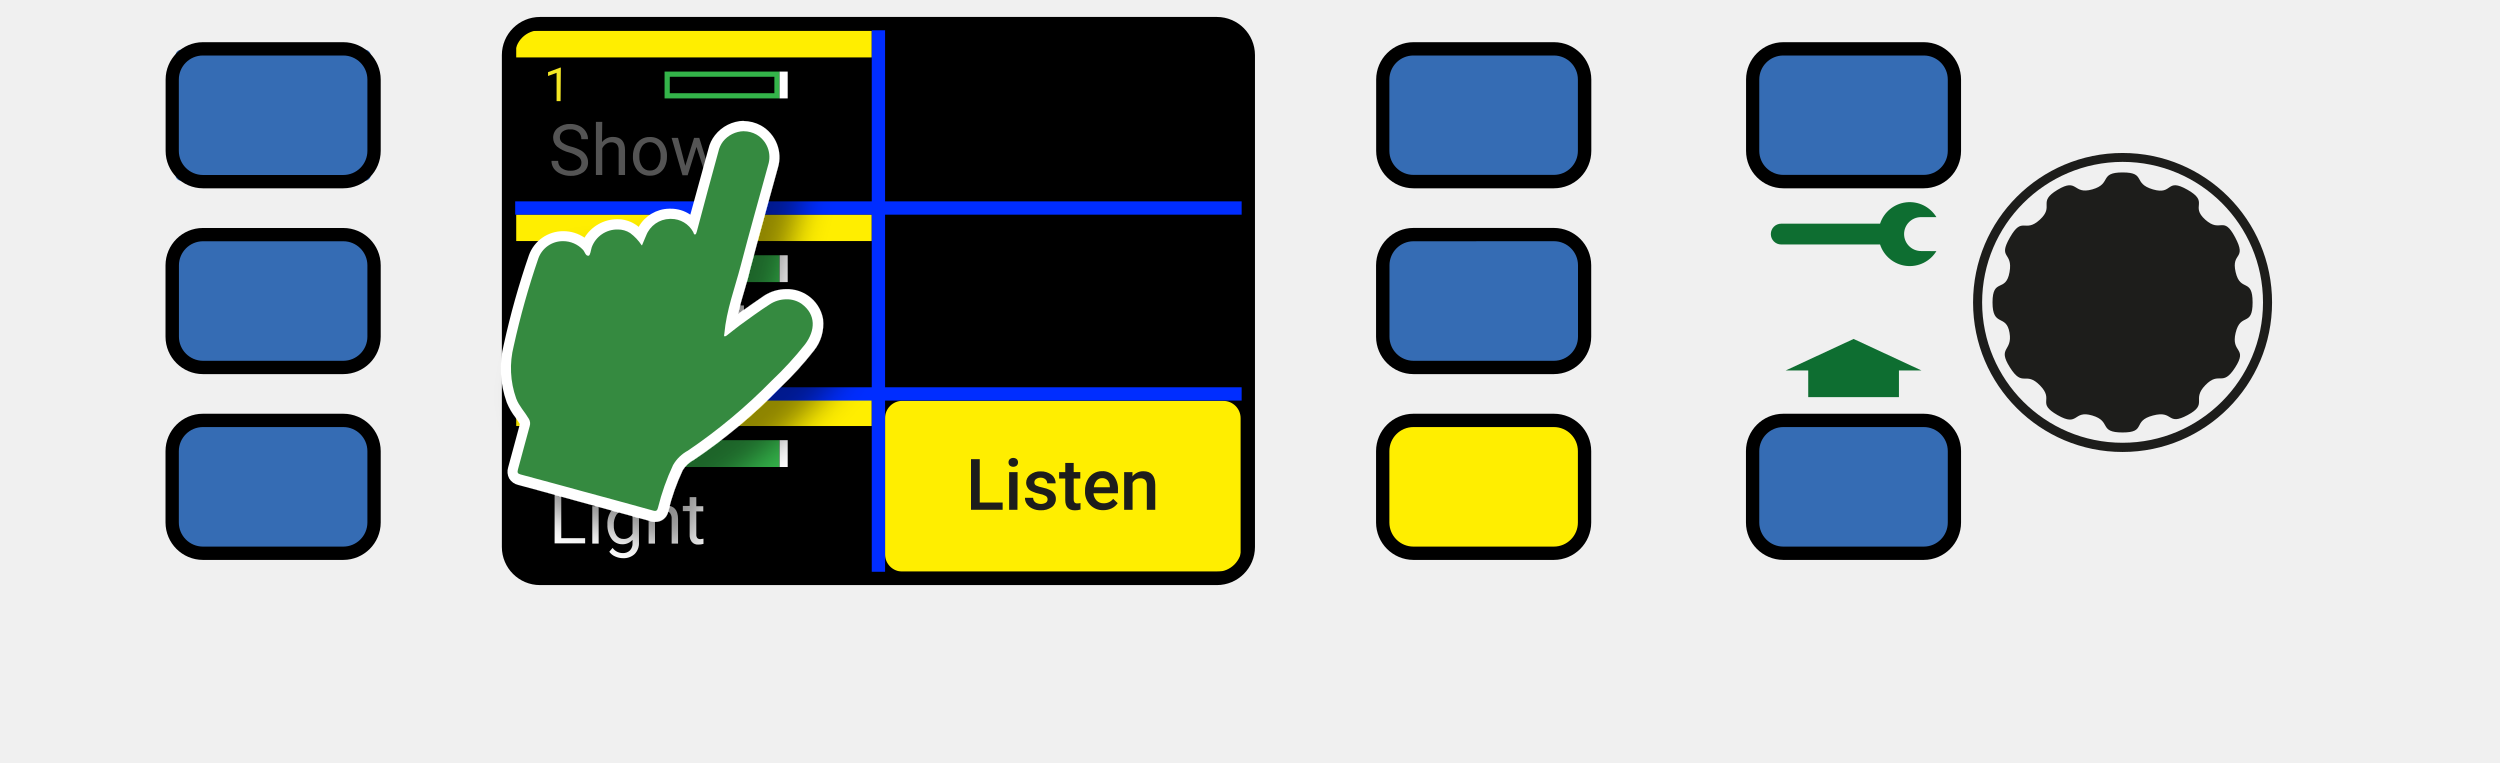
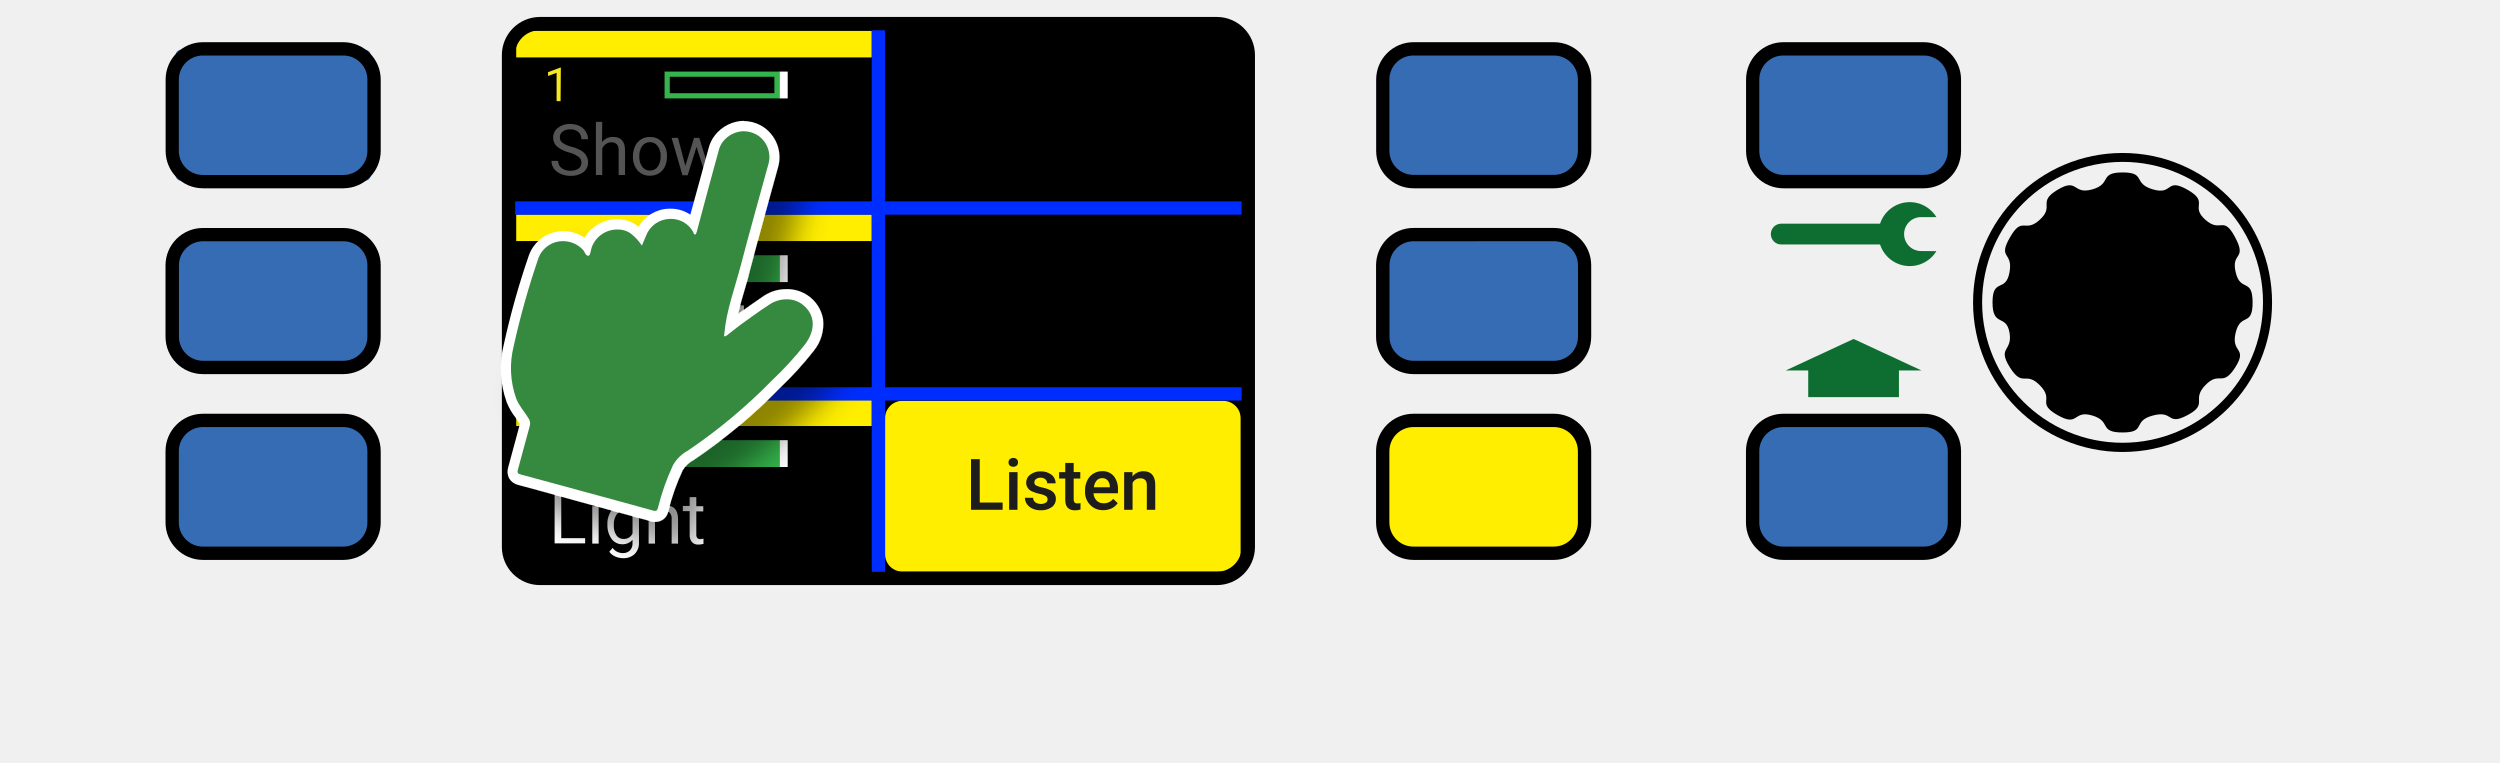
<svg xmlns="http://www.w3.org/2000/svg" width="480.61" height="146.49" viewBox="0 0 480.61 146.49">
  <defs>
-     <style>.a{fill:none;}.b{fill:#1d1d1b;}.c{fill:#0e6e31;}.d{fill:#356cb4;}.e{fill:#fe0;}.f{fill:#34b44a;}.g{fill:#fff;}.h{fill:#f4e724;}.i{clip-path:url(#a);}.j{clip-path:url(#b);}.k{clip-path:url(#c);}.l{opacity:0.33;}.m{fill:#002dff;}.n{filter:url(#d);}.o{fill:#368a41;}</style>
+     <style>.a{fill:none;}.b{fill:#1d1d1b;}.c{fill:#0e6e31;}.d{fill:#356cb4;}.e{fill:#fe0;}.f{fill:#34b44a;}.g{fill:#fff;}.h{fill:#f4e724;}.i{clip-path:url(#a);}.j{clip-path:url(#b);}.k{clip-path:url(#c);}.l{opacity:0.33;}.m{fill:#002dff;}.n{filter:url(#d);}.o{fill:#368a41;}.p{fill:currentColor;}</style>
    <clipPath id="a">
      <rect class="a" x="104.31" y="93.09" width="63.24" height="14.87" />
    </clipPath>
    <clipPath id="b">
      <rect class="a" x="104.31" y="57.53" width="63.24" height="14.87" />
    </clipPath>
    <clipPath id="c">
      <rect class="a" x="104.31" y="22.23" width="63.24" height="14.87" />
    </clipPath>
    <filter id="d" x="-40%" y="-40%" width="180%" height="180%" name="dropshadow-right_mcx">
      <feGaussianBlur stdDeviation="3" in="SourceAlpha" />
      <feOffset dx="5" dy="5" />
      <feComponentTransfer>
        <feFuncA slope="0.45" type="linear" />
      </feComponentTransfer>
      <feMerge>
        <feMergeNode />
        <feMergeNode in="SourceGraphic" />
      </feMerge>
    </filter>
  </defs>
-   <path class="b" d="M433.05,58.14c0,4.81-2.3,1.85-3.26,5.83s2.4,2.77-.09,6.67-3,.58-5.74,3.41.65,3.58-3.41,5.75-2.6-1-6.67.08-1.14,3.26-5.83,3.26S406,81,402.23,79.88s-2.53,2.3-6.68-.08S395,77,392.19,74.11s-3.29.5-5.79-3.47.54-3-.08-6.67-3.27-1-3.27-5.83,2.56-1.8,3.27-5.82-2.33-2.46.08-6.68,2.82-.72,5.74-3.4-.57-3.36,3.41-5.75,2.86,1,6.68-.08,1.22-3.26,5.82-3.26,1.87,2.09,5.83,3.26,2.42-2.35,6.67.08.42,3.08,3.41,5.75,3.41-1,5.74,3.4-.82,2.75.09,6.68,3.26,1,3.26,5.82" />
-   <path class="b" d="M408.05,31.12a27,27,0,1,1-27,27,27.06,27.06,0,0,1,27-27m0-1.71a28.74,28.74,0,1,0,28.74,28.73,28.73,28.73,0,0,0-28.74-28.73Z" />
+   <path class="p" d="M433.05,58.14c0,4.81-2.3,1.85-3.26,5.83s2.4,2.77-.09,6.67-3,.58-5.74,3.41.65,3.58-3.41,5.75-2.6-1-6.67.08-1.14,3.26-5.83,3.26S406,81,402.23,79.88s-2.53,2.3-6.68-.08S395,77,392.19,74.11s-3.29.5-5.79-3.47.54-3-.08-6.67-3.27-1-3.27-5.83,2.56-1.8,3.27-5.82-2.33-2.46.08-6.68,2.82-.72,5.74-3.4-.57-3.36,3.41-5.75,2.86,1,6.68-.08,1.22-3.26,5.82-3.26,1.87,2.09,5.83,3.26,2.42-2.35,6.67.08.42,3.08,3.41,5.75,3.41-1,5.74,3.4-.82,2.75.09,6.68,3.26,1,3.26,5.82" />
+   <path class="p" d="M408.05,31.12a27,27,0,1,1-27,27,27.06,27.06,0,0,1,27-27m0-1.71a28.74,28.74,0,1,0,28.74,28.73,28.73,28.73,0,0,0-28.74-28.73Z" />
  <polyline class="c" points="356.34 65.16 343.29 71.22 347.62 71.22 347.62 76.35 365.06 76.35 365.06 71.22 369.39 71.22" />
  <rect class="d" x="337.57" y="81.64" width="37.54" height="23.89" rx="1.11" />
  <path d="M369.83,107.64h-27a7.2,7.2,0,0,1-7.18-7.19V86.73a7.19,7.19,0,0,1,7.18-7.19h27A7.19,7.19,0,0,1,377,86.73v13.72A7.2,7.2,0,0,1,369.83,107.64Zm-27-25.54a4.63,4.63,0,0,0-4.62,4.63v13.72a4.63,4.63,0,0,0,4.62,4.63h27a4.63,4.63,0,0,0,4.62-4.63V86.73a4.63,4.63,0,0,0-4.62-4.63Z" />
  <path class="c" d="M369.38,48.26h-.07a3.26,3.26,0,1,1,0-6.52h2.95A6,6,0,0,0,361.43,43h-19a2,2,0,1,0,0,4h19a6,6,0,0,0,10.83,1.28" />
  <rect class="d" x="337.57" y="10.25" width="37.54" height="23.8" rx="1.11" />
  <path d="M369.83,36.2h-27A7.19,7.19,0,0,1,335.67,29V15.29a7.19,7.19,0,0,1,7.18-7.18h27A7.19,7.19,0,0,1,377,15.29V29A7.19,7.19,0,0,1,369.83,36.2Zm-27-25.53a4.62,4.62,0,0,0-4.62,4.62V29a4.62,4.62,0,0,0,4.62,4.62h27A4.62,4.62,0,0,0,374.45,29V15.29a4.62,4.62,0,0,0-4.62-4.62Z" />
  <rect class="e" x="266.46" y="81.64" width="37.54" height="23.89" rx="1.11" />
  <rect class="d" x="266.46" y="45.93" width="37.54" height="23.89" rx="1.11" />
  <rect class="d" x="266.46" y="10.25" width="37.54" height="23.8" rx="1.11" />
  <path d="M298.72,107.64h-27a7.2,7.2,0,0,1-7.18-7.19V86.73a7.19,7.19,0,0,1,7.18-7.19h27a7.19,7.19,0,0,1,7.18,7.19v13.72A7.2,7.2,0,0,1,298.72,107.64Zm-27-25.54a4.63,4.63,0,0,0-4.62,4.63v13.72a4.63,4.63,0,0,0,4.62,4.63h27a4.63,4.63,0,0,0,4.62-4.63V86.73a4.63,4.63,0,0,0-4.62-4.63Z" />
  <path d="M298.72,71.92h-27a7.19,7.19,0,0,1-7.18-7.19V51a7.19,7.19,0,0,1,7.18-7.18h27A7.19,7.19,0,0,1,305.9,51V64.73A7.19,7.19,0,0,1,298.72,71.92Zm-27-25.54A4.63,4.63,0,0,0,267.12,51V64.73a4.63,4.63,0,0,0,4.62,4.63h27a4.63,4.63,0,0,0,4.62-4.63V51a4.63,4.63,0,0,0-4.62-4.63Z" />
  <path d="M298.72,36.2h-27A7.19,7.19,0,0,1,264.56,29V15.29a7.19,7.19,0,0,1,7.18-7.18h27a7.19,7.19,0,0,1,7.18,7.18V29A7.19,7.19,0,0,1,298.72,36.2Zm-27-25.53a4.62,4.62,0,0,0-4.62,4.62V29a4.62,4.62,0,0,0,4.62,4.62h27A4.62,4.62,0,0,0,303.34,29V15.29a4.62,4.62,0,0,0-4.62-4.62Z" />
  <rect class="d" x="33.74" y="81.64" width="37.54" height="23.89" rx="1.11" />
  <rect class="d" x="33.74" y="45.93" width="37.54" height="23.89" rx="1.11" />
  <rect class="d" x="33.74" y="9.56" width="37.54" height="25.19" rx="1.11" />
  <path d="M66,107.64H39a7.2,7.2,0,0,1-7.18-7.19V86.73A7.19,7.19,0,0,1,39,79.54H66a7.2,7.2,0,0,1,7.19,7.19v13.72A7.2,7.2,0,0,1,66,107.64ZM39,82.1a4.64,4.64,0,0,0-4.62,4.63v13.72A4.64,4.64,0,0,0,39,105.08H66a4.64,4.64,0,0,0,4.63-4.63V86.73A4.64,4.64,0,0,0,66,82.1Z" />
  <path d="M66,71.92H39a7.19,7.19,0,0,1-7.18-7.19V51A7.19,7.19,0,0,1,39,43.83H66A7.2,7.2,0,0,1,73.19,51V64.73A7.2,7.2,0,0,1,66,71.92ZM39,46.38A4.64,4.64,0,0,0,34.4,51V64.73A4.64,4.64,0,0,0,39,69.36H66a4.64,4.64,0,0,0,4.63-4.63V51A4.64,4.64,0,0,0,66,46.38Z" />
  <path d="M66,36.2H39A7.19,7.19,0,0,1,31.84,29V15.29A7.19,7.19,0,0,1,39,8.11H66a7.2,7.2,0,0,1,7.19,7.18V29A7.2,7.2,0,0,1,66,36.2ZM39,10.67a4.63,4.63,0,0,0-4.62,4.62V29A4.63,4.63,0,0,0,39,33.64H66A4.63,4.63,0,0,0,70.63,29V15.29A4.63,4.63,0,0,0,66,10.67Z" />
  <rect x="97.76" y="4.54" width="142.22" height="106.66" rx="5.52" />
  <rect class="e" x="172.42" y="79.54" width="63.72" height="28.1" />
  <path class="b" d="M188.35,96.61h4.4V98h-6.08V88.27h1.68Z" />
  <path class="b" d="M193.88,88.89a.86.86,0,0,1,.24-.62,1.07,1.07,0,0,1,1.35,0,.86.86,0,0,1,.24.62.84.84,0,0,1-.24.61,1.07,1.07,0,0,1-1.35,0A.84.84,0,0,1,193.88,88.89ZM195.6,98H194V90.76h1.62Z" />
  <path class="b" d="M201.39,96a.73.73,0,0,0-.36-.66,3.69,3.69,0,0,0-1.18-.4,6.23,6.23,0,0,1-1.38-.44,1.83,1.83,0,0,1-1.2-1.69,1.93,1.93,0,0,1,.78-1.56,3.08,3.08,0,0,1,2-.63,3.28,3.28,0,0,1,2.09.64,2,2,0,0,1,.79,1.66h-1.61a1,1,0,0,0-.35-.78,1.35,1.35,0,0,0-.92-.31,1.44,1.44,0,0,0-.86.25.76.76,0,0,0-.34.66.65.65,0,0,0,.31.58,4.61,4.61,0,0,0,1.27.41,6.12,6.12,0,0,1,1.49.5,2,2,0,0,1,.8.7,1.71,1.71,0,0,1,.26,1,1.85,1.85,0,0,1-.8,1.57,3.43,3.43,0,0,1-2.11.6,3.58,3.58,0,0,1-1.57-.32,2.61,2.61,0,0,1-1.08-.87,2.09,2.09,0,0,1-.38-1.21h1.57a1.11,1.11,0,0,0,.43.88,2,2,0,0,0,2,.07A.73.73,0,0,0,201.39,96Z" />
  <path class="b" d="M206.41,89v1.75h1.27V92h-1.27v4a.87.87,0,0,0,.16.59.72.72,0,0,0,.58.19,2.86,2.86,0,0,0,.57-.07v1.25a4.12,4.12,0,0,1-1.07.15c-1.24,0-1.86-.68-1.86-2V92h-1.18V90.76h1.18V89Z" />
  <path class="b" d="M212.08,98.08a3.34,3.34,0,0,1-2.49-1,3.52,3.52,0,0,1-1-2.58v-.2a4.24,4.24,0,0,1,.42-1.92,3.11,3.11,0,0,1,2.84-1.8,2.83,2.83,0,0,1,2.27.94,4,4,0,0,1,.8,2.65v.66h-4.7a2.18,2.18,0,0,0,.6,1.41,1.78,1.78,0,0,0,1.31.51A2.21,2.21,0,0,0,214,95.9l.87.83a3,3,0,0,1-1.16,1A3.69,3.69,0,0,1,212.08,98.08Zm-.2-6.16a1.36,1.36,0,0,0-1.07.47,2.38,2.38,0,0,0-.52,1.29h3.07v-.12a1.91,1.91,0,0,0-.43-1.22A1.33,1.33,0,0,0,211.88,91.92Z" />
  <path class="b" d="M217.71,90.76l0,.83a2.59,2.59,0,0,1,2.09-1c1.5,0,2.26.86,2.29,2.58V98h-1.62V93.29a1.5,1.5,0,0,0-.29-1,1.25,1.25,0,0,0-1-.33,1.54,1.54,0,0,0-1.45.88V98h-1.62V90.76Z" />
  <path class="e" d="M235.09,80.48l.09,26-61.63.09-.09-26.1h61.63m.09-3.41H173.46a3.32,3.32,0,0,0-3.31,3.32v26.19a3.31,3.31,0,0,0,3.31,3.31h61.72a3.32,3.32,0,0,0,3.32-3.31V80.39a3.32,3.32,0,0,0-3.32-3.32Z" />
  <rect class="f" x="127.76" y="84.62" width="22.1" height="5.16" />
  <rect class="g" x="149.87" y="84.62" width="1.56" height="5.16" />
  <rect class="e" x="99.24" y="76.8" width="68.35" height="5.1" />
  <path class="h" d="M106.28,86.69h.61a1.35,1.35,0,0,0,.91-.3,1,1,0,0,0,.33-.8A1,1,0,0,0,107,84.46a1.18,1.18,0,0,0-.85.3,1.05,1.05,0,0,0-.31.8H105a1.63,1.63,0,0,1,.56-1.26,2.28,2.28,0,0,1,2.84,0,1.76,1.76,0,0,1,.52,1.34,1.4,1.4,0,0,1-.27.81,1.7,1.7,0,0,1-.74.58,1.6,1.6,0,0,1,.81.56,1.49,1.49,0,0,1,.29,1,1.78,1.78,0,0,1-.56,1.37,2.12,2.12,0,0,1-1.47.5,2.2,2.2,0,0,1-1.47-.48,1.63,1.63,0,0,1-.57-1.3h.83a1,1,0,0,0,.33.81,1.21,1.21,0,0,0,2.1-.88,1.06,1.06,0,0,0-.35-.86,1.47,1.47,0,0,0-1-.31h-.61Z" />
  <g class="i">
    <path class="g" d="M107.9,103.46h4.59v1h-5.87V94.82h1.28Z" />
    <path class="g" d="M113.76,95.4a.71.71,0,0,1,.18-.5.69.69,0,0,1,.54-.21.69.69,0,0,1,.55.21.74.74,0,1,1-1.27.5Zm1.33,9.1h-1.23V97.31h1.23Z" />
    <path class="g" d="M116.77,100.84a4.2,4.2,0,0,1,.77-2.67,2.67,2.67,0,0,1,4.12-.06l.06-.8h1.12v7a2.94,2.94,0,0,1-.83,2.2,3.07,3.07,0,0,1-2.22.8,3.68,3.68,0,0,1-1.52-.33,2.63,2.63,0,0,1-1.14-.91l.64-.74a2.41,2.41,0,0,0,1.93,1,1.87,1.87,0,0,0,1.4-.51,1.89,1.89,0,0,0,.5-1.42v-.62a2.51,2.51,0,0,1-2,.85,2.47,2.47,0,0,1-2-1A4.48,4.48,0,0,1,116.77,100.84ZM118,101a3.23,3.23,0,0,0,.5,1.91,1.61,1.61,0,0,0,1.4.7,1.79,1.79,0,0,0,1.7-1.06V99.25a1.81,1.81,0,0,0-1.69-1,1.61,1.61,0,0,0-1.4.7A3.46,3.46,0,0,0,118,101Z" />
    <path class="g" d="M125.92,98.18a2.63,2.63,0,0,1,2.13-1c1.52,0,2.29.86,2.3,2.58v4.75h-1.23V99.74a1.65,1.65,0,0,0-.35-1.15,1.44,1.44,0,0,0-1.09-.37,1.72,1.72,0,0,0-1.05.32,2.2,2.2,0,0,0-.71.83v5.13h-1.23V94.29h1.23Z" />
    <path class="g" d="M133.86,95.57v1.74h1.34v1h-1.34v4.46a1,1,0,0,0,.18.65.73.73,0,0,0,.61.22,3.33,3.33,0,0,0,.59-.08v1a3.56,3.56,0,0,1-1,.13,1.5,1.5,0,0,1-1.24-.5,2.12,2.12,0,0,1-.42-1.41V98.26h-1.31v-1h1.31V95.57Z" />
  </g>
  <rect class="f" x="127.76" y="49.07" width="22.1" height="5.16" />
  <rect class="g" x="149.87" y="49.07" width="1.56" height="5.16" />
  <rect class="e" x="99.24" y="41.24" width="68.35" height="5.1" />
  <path class="h" d="M109.3,54.74h-4.21v-.58l2.23-2.47a6.74,6.74,0,0,0,.68-.91,1.61,1.61,0,0,0,.18-.73,1.15,1.15,0,0,0-.3-.82,1,1,0,0,0-.81-.32,1.27,1.27,0,0,0-.95.34,1.34,1.34,0,0,0-.33,1H105a1.91,1.91,0,0,1,.57-1.44,2.13,2.13,0,0,1,1.53-.54,2,2,0,0,1,1.41.47A1.59,1.59,0,0,1,109,50a3.66,3.66,0,0,1-1.2,2.25l-1.72,1.87h3.22Z" />
  <g class="j">
    <path class="g" d="M109.47,64.63a6.1,6.1,0,0,1-2.39-1.16,2.23,2.23,0,0,1-.74-1.7,2.34,2.34,0,0,1,.91-1.89,3.63,3.63,0,0,1,2.38-.75,3.9,3.9,0,0,1,1.77.39,2.86,2.86,0,0,1,1.21,1.06,2.69,2.69,0,0,1,.43,1.48h-1.28a1.79,1.79,0,0,0-.56-1.38,2.24,2.24,0,0,0-1.57-.5,2.35,2.35,0,0,0-1.48.41,1.39,1.39,0,0,0-.52,1.16,1.23,1.23,0,0,0,.5,1,5,5,0,0,0,1.71.75,7.69,7.69,0,0,1,1.88.75,2.82,2.82,0,0,1,1,1,2.41,2.41,0,0,1,.33,1.28,2.26,2.26,0,0,1-.91,1.89,4,4,0,0,1-2.46.71,4.49,4.49,0,0,1-1.86-.39,3.12,3.12,0,0,1-1.33-1,2.6,2.6,0,0,1-.47-1.51h1.28a1.66,1.66,0,0,0,.65,1.38,2.72,2.72,0,0,0,1.73.51,2.47,2.47,0,0,0,1.55-.41,1.33,1.33,0,0,0,.54-1.12,1.31,1.31,0,0,0-.5-1.1A5.58,5.58,0,0,0,109.47,64.63Z" />
    <path class="g" d="M114.18,65.28a4.21,4.21,0,0,1,.42-1.9,3,3,0,0,1,1.15-1.3,3.13,3.13,0,0,1,1.69-.46,3,3,0,0,1,2.38,1,3.9,3.9,0,0,1,.91,2.7v.09a4.22,4.22,0,0,1-.41,1.88,3,3,0,0,1-1.14,1.3,3.22,3.22,0,0,1-1.72.47,3,3,0,0,1-2.37-1,3.88,3.88,0,0,1-.91-2.69Zm1.24.15a3.1,3.1,0,0,0,.55,1.92,1.89,1.89,0,0,0,3,0,3.43,3.43,0,0,0,.55-2.06,3.1,3.1,0,0,0-.56-1.92,1.88,1.88,0,0,0-3,0A3.39,3.39,0,0,0,115.42,65.43Z" />
    <path class="g" d="M126.71,68.23a2.63,2.63,0,0,1-2.11.85,2.26,2.26,0,0,1-1.75-.67,3,3,0,0,1-.61-2V61.75h1.23V66.4c0,1.09.44,1.63,1.33,1.63a1.85,1.85,0,0,0,1.88-1V61.75h1.23v7.19h-1.17Z" />
    <path class="g" d="M130.94,61.75l0,.9a2.61,2.61,0,0,1,2.15-1c1.52,0,2.29.86,2.3,2.57v4.75H134.2V64.18a1.62,1.62,0,0,0-.36-1.15,1.44,1.44,0,0,0-1.08-.37,1.79,1.79,0,0,0-1,.32,2.16,2.16,0,0,0-.71.84v5.12h-1.23V61.75Z" />
    <path class="g" d="M137,65.29a4.26,4.26,0,0,1,.79-2.67,2.67,2.67,0,0,1,4-.14V58.73h1.23V68.94h-1.13l-.06-.77a2.64,2.64,0,0,1-4.09-.12,4.28,4.28,0,0,1-.79-2.67Zm1.24.14a3.16,3.16,0,0,0,.5,1.91,1.64,1.64,0,0,0,1.4.69,1.77,1.77,0,0,0,1.7-1v-3.3a1.79,1.79,0,0,0-1.69-1,1.64,1.64,0,0,0-1.41.7A3.47,3.47,0,0,0,138.22,65.43Z" />
  </g>
  <path class="f" d="M148.87,14.76v3.16H128.76V14.76h20.11m1-1H127.76v5.16h22.11V13.76Z" />
  <rect class="g" x="149.87" y="13.76" width="1.56" height="5.16" />
  <rect class="e" x="99.24" y="5.94" width="68.35" height="5.1" />
  <path class="h" d="M107.77,19.44H107V14l-1.64.61v-.74l2.34-.88h.12Z" />
  <g class="k">
    <g class="l">
      <path class="g" d="M109.47,29.33a6.1,6.1,0,0,1-2.39-1.16,2.25,2.25,0,0,1-.74-1.7,2.34,2.34,0,0,1,.91-1.89,3.63,3.63,0,0,1,2.38-.75,4,4,0,0,1,1.77.38,2.88,2.88,0,0,1,1.21,1.07,2.66,2.66,0,0,1,.43,1.48h-1.28a1.76,1.76,0,0,0-.56-1.38,2.25,2.25,0,0,0-1.57-.51,2.35,2.35,0,0,0-1.48.42,1.39,1.39,0,0,0-.52,1.16,1.24,1.24,0,0,0,.5,1,5,5,0,0,0,1.71.75,7.72,7.72,0,0,1,1.88.74,2.84,2.84,0,0,1,1,1,2.41,2.41,0,0,1,.33,1.28,2.27,2.27,0,0,1-.91,1.89,4,4,0,0,1-2.46.7,4.49,4.49,0,0,1-1.86-.38,3.07,3.07,0,0,1-1.33-1,2.55,2.55,0,0,1-.47-1.5h1.28a1.67,1.67,0,0,0,.65,1.38,2.72,2.72,0,0,0,1.73.51,2.53,2.53,0,0,0,1.55-.41,1.35,1.35,0,0,0,.54-1.13,1.33,1.33,0,0,0-.5-1.1A5.61,5.61,0,0,0,109.47,29.33Z" />
      <path class="g" d="M115.73,27.32a2.62,2.62,0,0,1,2.13-1c1.52,0,2.29.85,2.3,2.57v4.75h-1.23V28.88a1.65,1.65,0,0,0-.35-1.15,1.44,1.44,0,0,0-1.09-.37,1.79,1.79,0,0,0-1,.32,2.16,2.16,0,0,0-.71.84v5.12h-1.22V23.43h1.22Z" />
      <path class="g" d="M121.68,30a4.31,4.31,0,0,1,.41-1.9,3,3,0,0,1,2.85-1.76,3,3,0,0,1,2.38,1,3.94,3.94,0,0,1,.9,2.71v.08a4.29,4.29,0,0,1-.4,1.89,3,3,0,0,1-1.15,1.3,3.19,3.19,0,0,1-1.72.46,3.06,3.06,0,0,1-2.37-1,3.93,3.93,0,0,1-.9-2.7Zm1.23.14a3.06,3.06,0,0,0,.56,1.92,1.75,1.75,0,0,0,1.48.73,1.73,1.73,0,0,0,1.49-.74A3.31,3.31,0,0,0,127,30a3,3,0,0,0-.56-1.92,1.87,1.87,0,0,0-3,0A3.33,3.33,0,0,0,122.91,30.12Z" />
      <path class="g" d="M136.13,32l1.39-5.5h1.23l-2.1,7.19h-1l-1.75-5.45-1.7,5.45h-1l-2.09-7.19h1.23l1.41,5.38,1.68-5.38h1Z" />
    </g>
  </g>
  <path d="M233.94,112.48H103.81a7.33,7.33,0,0,1-7.33-7.32V10.58a7.34,7.34,0,0,1,7.33-7.32H233.94a7.34,7.34,0,0,1,7.32,7.32v94.58A7.33,7.33,0,0,1,233.94,112.48ZM103.81,5.82A4.77,4.77,0,0,0,99,10.58v94.58a4.77,4.77,0,0,0,4.77,4.76H233.94a4.76,4.76,0,0,0,4.76-4.76V10.58a4.77,4.77,0,0,0-4.76-4.76Z" />
  <rect class="m" x="167.59" y="5.82" width="2.56" height="104.1" />
  <rect class="m" x="99.04" y="38.71" width="139.66" height="2.56" />
  <rect class="m" x="99.04" y="74.45" width="139.66" height="2.56" />
  <g class="n">
    <path class="o" d="M126,99.28a2.41,2.41,0,0,1-.66-.1q-5.18-1.44-10.36-2.84l-3.32-.91-3.65-1-3.58-1c-1.52-.42-3-.83-4.55-1.23a1.78,1.78,0,0,1-1.13-.77,1.76,1.76,0,0,1-.09-1.37l1-3.69c.42-1.57.84-3.15,1.28-4.72a.68.68,0,0,0-.09-.64c-.26-.45-.57-.88-.9-1.34A11.78,11.78,0,0,1,98.35,77a18.29,18.29,0,0,1-.51-10.66,155,155,0,0,1,4.77-16.93,6,6,0,0,1,5.7-4,6.25,6.25,0,0,1,4.44,1.86s0,0,0-.05a6.22,6.22,0,0,1,5.91-4.11,5.36,5.36,0,0,1,2.93.84,6.57,6.57,0,0,1,1.45,1.31l.17-.37a6,6,0,0,1,5.45-3.81h.25A5.64,5.64,0,0,1,133.25,43q2-7.08,3.91-14.17a5.71,5.71,0,0,1,1.05-2.25,6.27,6.27,0,0,1,4.8-2.36,6.07,6.07,0,0,1,2.89.75,6,6,0,0,1,2.74,7c-.55,2-1.11,4-1.67,6.05-1.19,4.33-2.43,8.8-3.59,13.22-.32,1.23-.68,2.46-1,3.69a56.19,56.19,0,0,0-1.9,7.75c.41-.34.83-.66,1.26-1l.63-.45c1.65-1.21,3.36-2.45,5.1-3.62a6.86,6.86,0,0,1,3.8-1.11,6,6,0,0,1,6,4.91,7.25,7.25,0,0,1-1.59,5.32,63.23,63.23,0,0,1-6.25,6.88l-.28.28a104.59,104.59,0,0,1-16.25,13.57,6.41,6.41,0,0,0-2.51,2.38,42.68,42.68,0,0,0-2.84,8C127.23,99,126.53,99.28,126,99.28Z" />
    <path class="g" d="M143,25.23a5.07,5.07,0,0,1,2.41.63,5,5,0,0,1,2.26,5.88c-1.76,6.43-3.58,12.84-5.26,19.28-1.14,4.36-2.76,8.6-3.16,13.13,0,.19-.16.44.08.52h0a.82.82,0,0,0,.42-.2c.83-.63,1.63-1.31,2.47-1.93,1.89-1.37,3.77-2.75,5.71-4a5.86,5.86,0,0,1,3.24-1,5,5,0,0,1,2.91.85c2.88,2.1,2.65,5.18.7,7.79a64.91,64.91,0,0,1-6.42,7,105.12,105.12,0,0,1-16.1,13.44,7.26,7.26,0,0,0-2.87,2.79,44.89,44.89,0,0,0-2.9,8.2c-.11.43-.25.61-.55.61a1.35,1.35,0,0,1-.4-.07c-4.55-1.27-9.12-2.5-13.68-3.74l-3.64-1c-2.72-.72-5.42-1.48-8.14-2.2-.57-.15-.66-.38-.52-.91.77-2.8,1.5-5.61,2.28-8.4a1.7,1.7,0,0,0-.19-1.41c-.77-1.32-1.88-2.44-2.42-3.89a17.35,17.35,0,0,1-.47-10.08,154,154,0,0,1,4.73-16.83,5,5,0,0,1,4.76-3.33A5.21,5.21,0,0,1,112.05,48c.37.36.5,1.16,1,1.16h.12c.32-.09.41-1.06.59-1.63a5.22,5.22,0,0,1,5-3.41,4.28,4.28,0,0,1,2.38.68,9.14,9.14,0,0,1,2.21,2.35l.08,0h0l.59-1.41c.06-.15.13-.29.19-.44a5,5,0,0,1,4.58-3.22h.21a4.83,4.83,0,0,1,4.26,2.52c.1.16.1.47.31.47l.08,0c.14,0,.26-.35.31-.56Q136,36.8,138.12,29.1a4.89,4.89,0,0,1,.86-1.88,5.25,5.25,0,0,1,4-2m0-2v0A7.26,7.26,0,0,0,137.44,26a6.7,6.7,0,0,0-1.25,2.62q-1.73,6.33-3.48,12.65a6.65,6.65,0,0,0-3.79-1.15h-.29a6.87,6.87,0,0,0-5.85,3.5,5.72,5.72,0,0,0-.65-.48,6.33,6.33,0,0,0-3.46-1,7.38,7.38,0,0,0-6.3,3.55,7.23,7.23,0,0,0-4.06-1.25,7,7,0,0,0-6.64,4.66,153.94,153.94,0,0,0-4.8,17.05,19.1,19.1,0,0,0,.55,11.22,12.16,12.16,0,0,0,1.71,2.94c.3.42.58.82.82,1.21-.44,1.56-.85,3.11-1.26,4.65-.33,1.23-.66,2.46-1,3.68a2.76,2.76,0,0,0,.2,2.14,2.7,2.7,0,0,0,1.74,1.24c1.5.39,3,.8,4.5,1.21l3.63,1,3.63,1,3.24.89q5.22,1.41,10.44,2.86a3.23,3.23,0,0,0,.93.14,2.5,2.5,0,0,0,2.49-2.12,41.47,41.47,0,0,1,2.77-7.83,5.48,5.48,0,0,1,2.16-2,104.93,104.93,0,0,0,16.41-13.7l.27-.26a65.57,65.57,0,0,0,6.35-7,8.21,8.21,0,0,0,1.78-6.07,6.9,6.9,0,0,0-2.91-4.54,7,7,0,0,0-4.09-1.23,7.86,7.86,0,0,0-4.36,1.29c-1.69,1.14-3.36,2.35-5,3.52.39-1.68.88-3.37,1.4-5.11.35-1.21.72-2.46,1-3.72,1.15-4.4,2.39-8.87,3.58-13.19l1.68-6.07a7,7,0,0,0-3.23-8.17,7.08,7.08,0,0,0-3.37-.87Z" />
  </g>
</svg>
